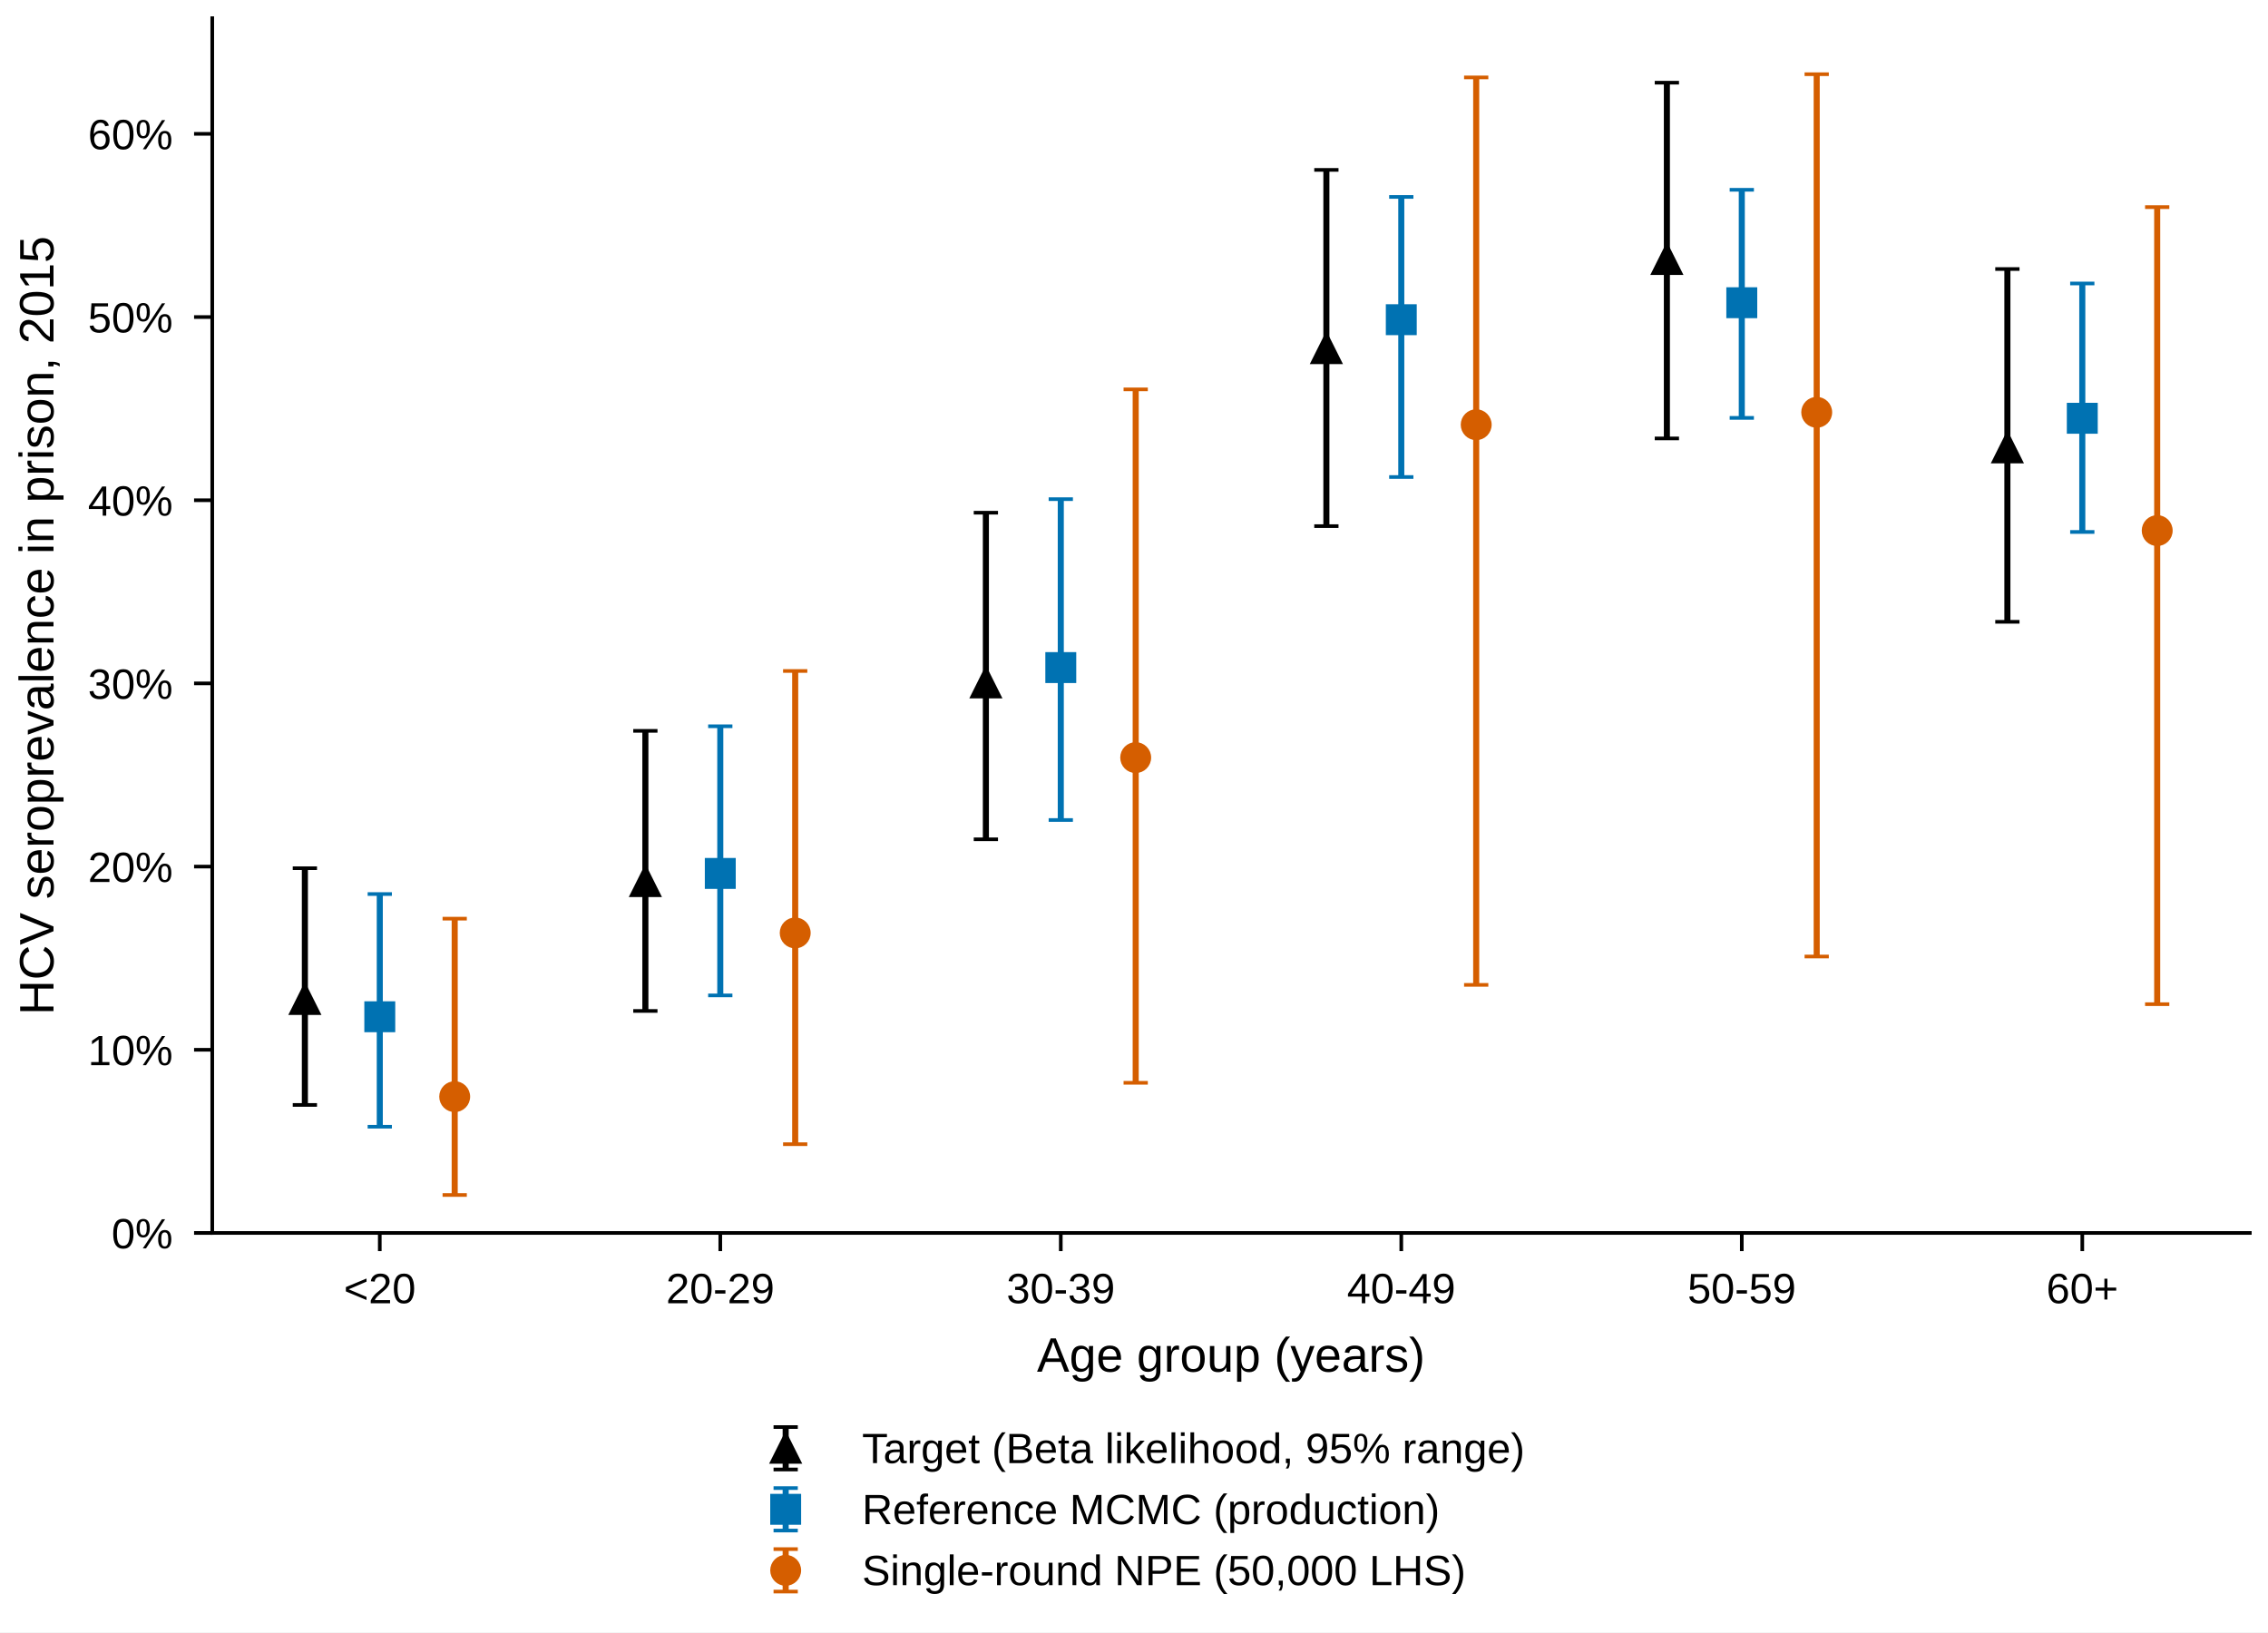
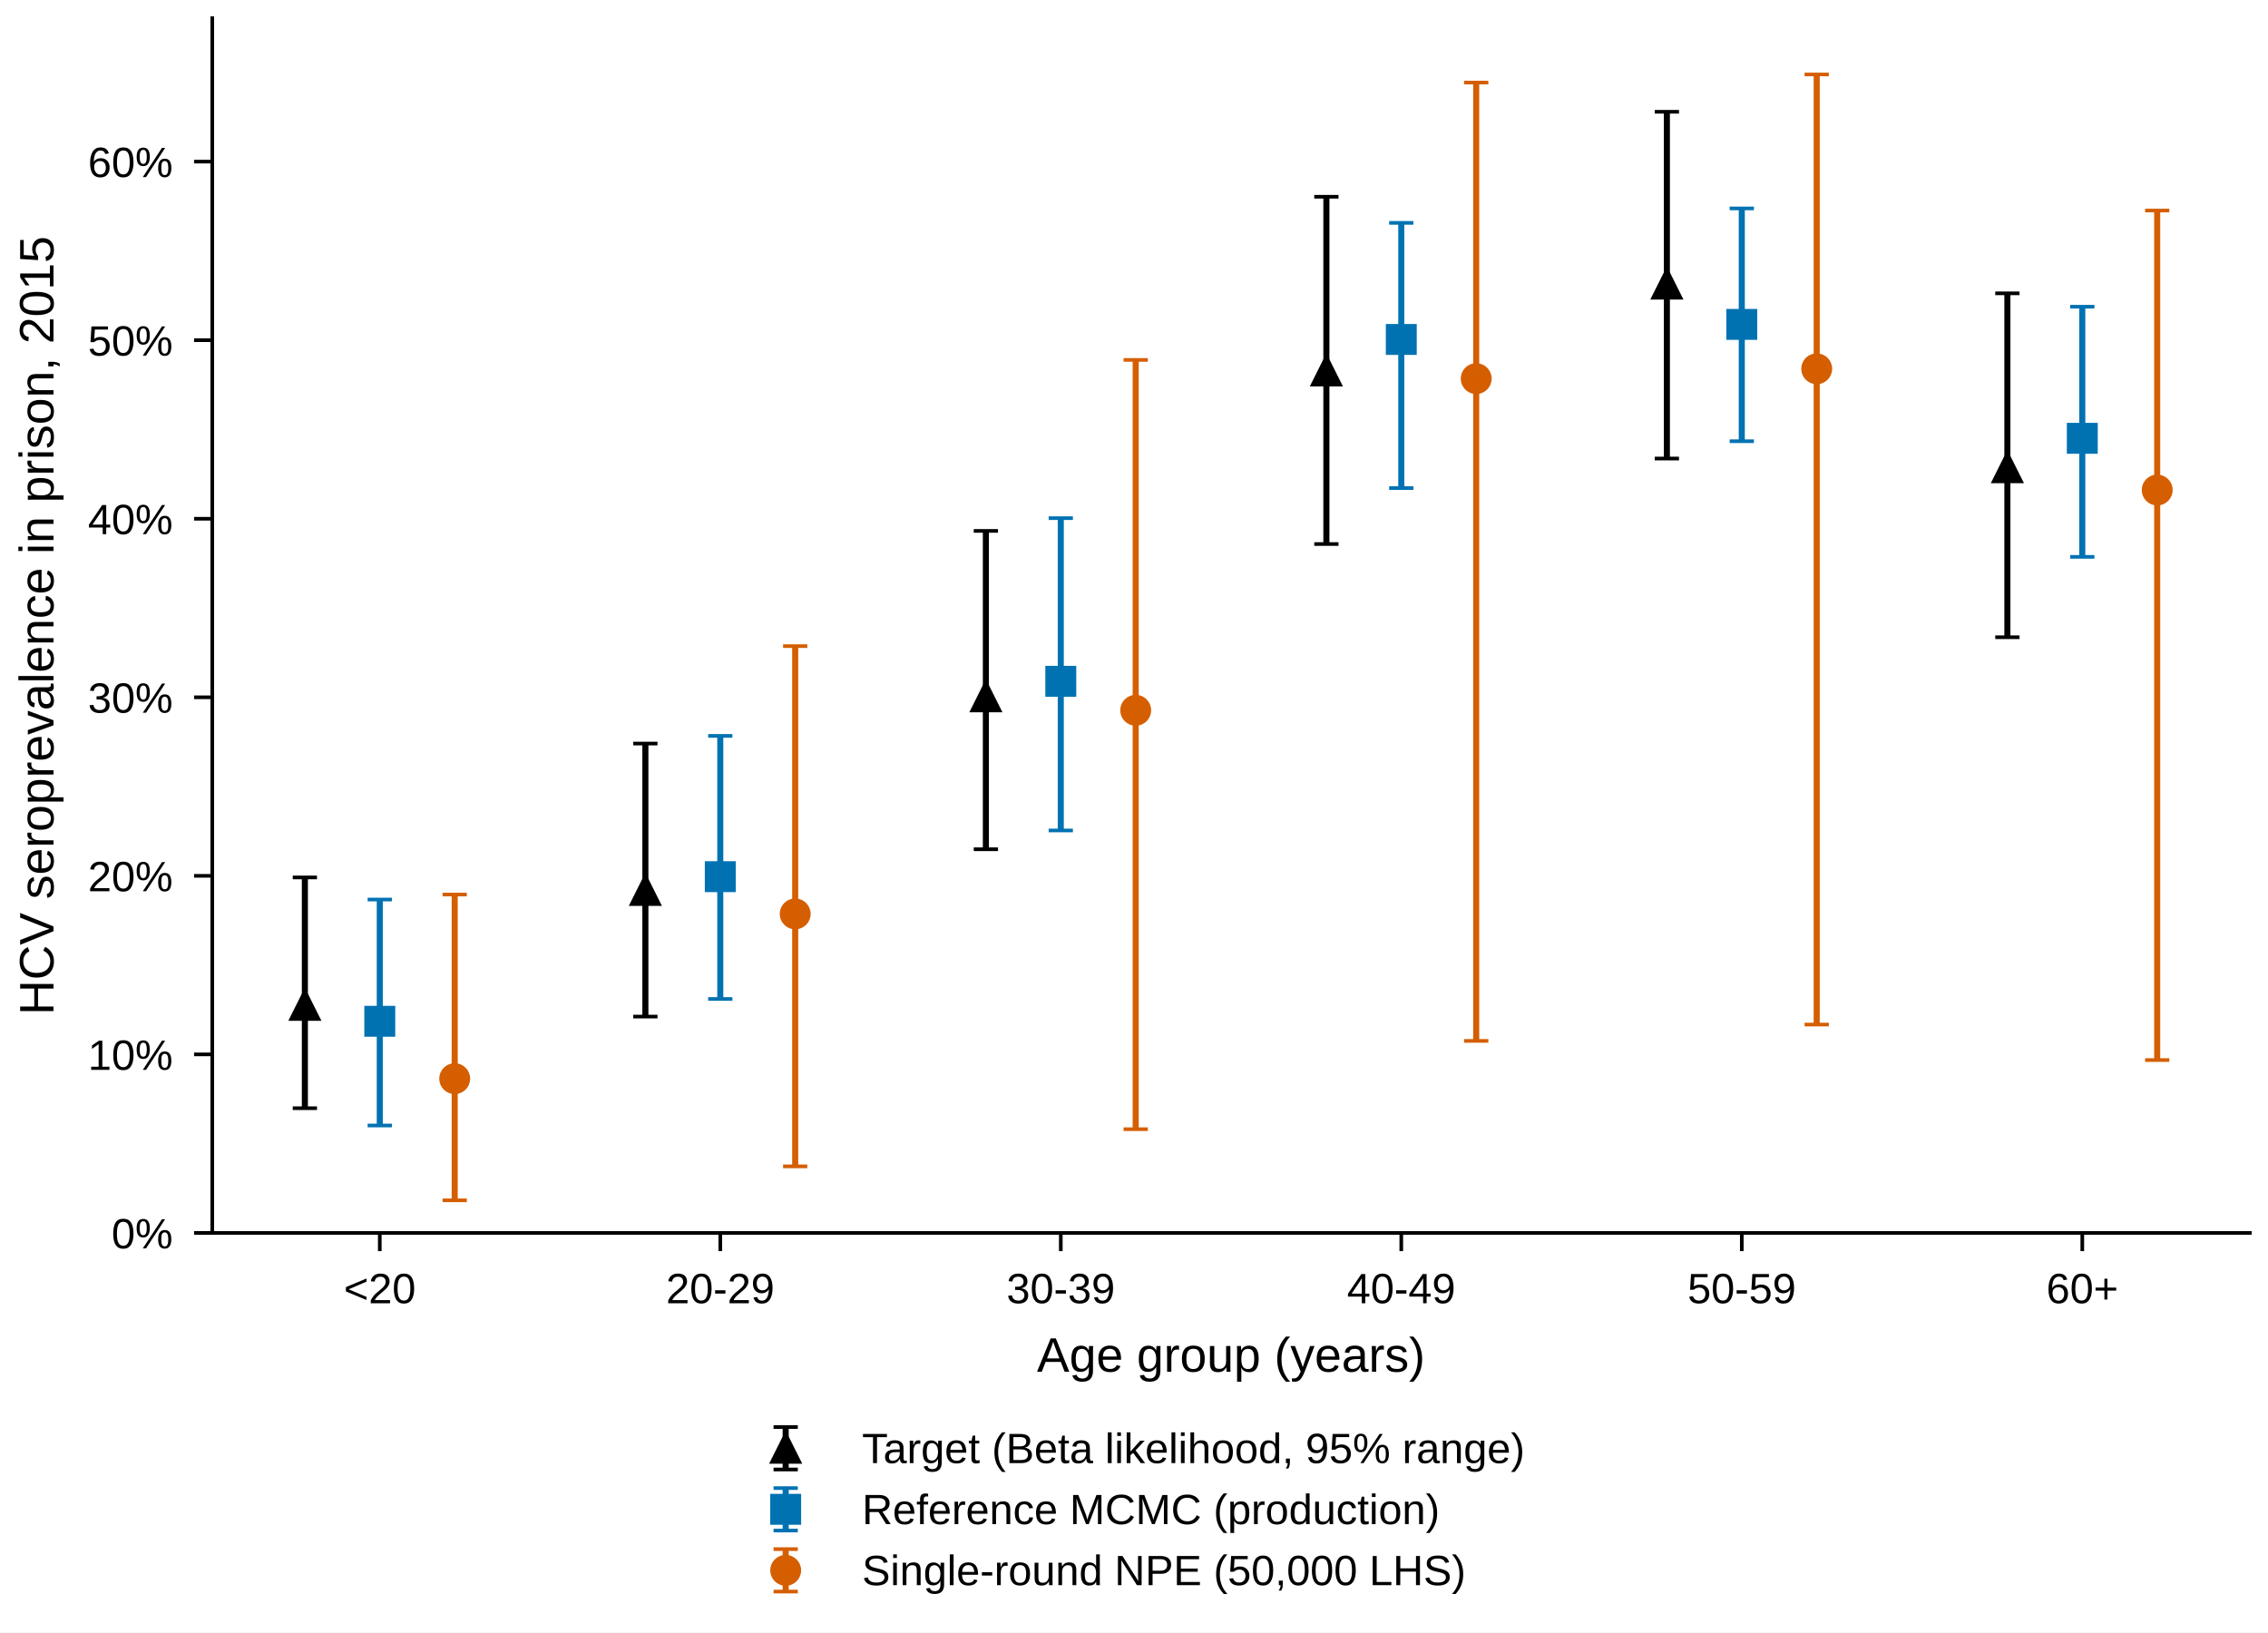
<svg xmlns="http://www.w3.org/2000/svg" xmlns:xlink="http://www.w3.org/1999/xlink" width="374.173pt" height="269.291pt" viewBox="0 0 374.173 269.291" version="1.1">
  <defs>
    <style type="text/css">*{stroke-linejoin: round; stroke-linecap: butt}</style>
  </defs>
  <g id="figure_1">
    <g id="patch_1">
      <path d="M 0 269.291  L 374.173 269.291  L 374.173 0  L 0 0  z " style="fill: #ffffff" />
    </g>
    <g id="axes_1">
      <g id="patch_2">
        <path d="M 35.018 203.405  L 371.173 203.405  L 371.173 3  L 35.018 3  z " style="fill: #ffffff" />
      </g>
      <g id="matplotlib.axis_1">
        <g id="xtick_1">
          <g id="line2d_1">
            <defs>
-               <path id="m289c32c9d5" d="M 0 0  L 0 3  " style="stroke: #000000; stroke-width: 0.6" />
+               <path id="m2cacb606d2" d="M 0 0  L 0 3  " style="stroke: #000000; stroke-width: 0.6" />
            </defs>
            <g>
-               <use xlink:href="#m289c32c9d5" x="62.656" y="203.405" style="stroke: #000000; stroke-width: 0.6" />
+               <use xlink:href="#m2cacb606d2" x="62.656" y="203.405" style="stroke: #000000; stroke-width: 0.6" />
            </g>
          </g>
          <g id="text_1">
            <text style="font-size: 7px; font-family: 'Arial', 'Helvetica', 'DejaVu Sans', sans-serif; text-anchor: middle" x="62.656" y="215.001" transform="rotate(-0 62.65632 215.0011)">&lt;20</text>
          </g>
        </g>
        <g id="xtick_2">
          <g id="line2d_2">
            <g>
-               <use xlink:href="#m289c32c9d5" x="118.832" y="203.405" style="stroke: #000000; stroke-width: 0.6" />
+               <use xlink:href="#m2cacb606d2" x="118.832" y="203.405" style="stroke: #000000; stroke-width: 0.6" />
            </g>
          </g>
          <g id="text_2">
            <text style="font-size: 7px; font-family: 'Arial', 'Helvetica', 'DejaVu Sans', sans-serif; text-anchor: middle" x="118.832" y="215.001" transform="rotate(-0 118.832 215.0011)">20-29</text>
          </g>
        </g>
        <g id="xtick_3">
          <g id="line2d_3">
            <g>
-               <use xlink:href="#m289c32c9d5" x="175.008" y="203.405" style="stroke: #000000; stroke-width: 0.6" />
+               <use xlink:href="#m2cacb606d2" x="175.008" y="203.405" style="stroke: #000000; stroke-width: 0.6" />
            </g>
          </g>
          <g id="text_3">
            <text style="font-size: 7px; font-family: 'Arial', 'Helvetica', 'DejaVu Sans', sans-serif; text-anchor: middle" x="175.008" y="215.001" transform="rotate(-0 175.0076 215.0011)">30-39</text>
          </g>
        </g>
        <g id="xtick_4">
          <g id="line2d_4">
            <g>
-               <use xlink:href="#m289c32c9d5" x="231.183" y="203.405" style="stroke: #000000; stroke-width: 0.6" />
+               <use xlink:href="#m2cacb606d2" x="231.183" y="203.405" style="stroke: #000000; stroke-width: 0.6" />
            </g>
          </g>
          <g id="text_4">
            <text style="font-size: 7px; font-family: 'Arial', 'Helvetica', 'DejaVu Sans', sans-serif; text-anchor: middle" x="231.183" y="215.001" transform="rotate(-0 231.1833 215.0011)">40-49</text>
          </g>
        </g>
        <g id="xtick_5">
          <g id="line2d_5">
            <g>
-               <use xlink:href="#m289c32c9d5" x="287.359" y="203.405" style="stroke: #000000; stroke-width: 0.6" />
+               <use xlink:href="#m2cacb606d2" x="287.359" y="203.405" style="stroke: #000000; stroke-width: 0.6" />
            </g>
          </g>
          <g id="text_5">
            <text style="font-size: 7px; font-family: 'Arial', 'Helvetica', 'DejaVu Sans', sans-serif; text-anchor: middle" x="287.359" y="215.001" transform="rotate(-0 287.3589 215.0011)">50-59</text>
          </g>
        </g>
        <g id="xtick_6">
          <g id="line2d_6">
            <g>
-               <use xlink:href="#m289c32c9d5" x="343.535" y="203.405" style="stroke: #000000; stroke-width: 0.6" />
+               <use xlink:href="#m2cacb606d2" x="343.535" y="203.405" style="stroke: #000000; stroke-width: 0.6" />
            </g>
          </g>
          <g id="text_6">
            <text style="font-size: 7px; font-family: 'Arial', 'Helvetica', 'DejaVu Sans', sans-serif; text-anchor: middle" x="343.535" y="215.001" transform="rotate(-0 343.5346 215.0011)">60+</text>
          </g>
        </g>
        <g id="text_7">
          <text style="font-size: 8px; font-family: 'Arial', 'Helvetica', 'DejaVu Sans', sans-serif; text-anchor: middle" x="203.095" y="226.298" transform="rotate(-0 203.0954 226.2985)">Age group (years)</text>
        </g>
      </g>
      <g id="matplotlib.axis_2">
        <g id="ytick_1">
          <g id="line2d_7">
            <defs>
-               <path id="m982263816e" d="M 0 0  L -3 0  " style="stroke: #000000; stroke-width: 0.6" />
+               <path id="m68e956c1a7" d="M 0 0  L -3 0  " style="stroke: #000000; stroke-width: 0.6" />
            </defs>
            <g>
-               <use xlink:href="#m982263816e" x="35.018" y="203.405" style="stroke: #000000; stroke-width: 0.6" />
+               <use xlink:href="#m68e956c1a7" x="35.018" y="203.405" style="stroke: #000000; stroke-width: 0.6" />
            </g>
          </g>
          <g id="text_8">
            <text style="font-size: 7px; font-family: 'Arial', 'Helvetica', 'DejaVu Sans', sans-serif; text-anchor: end" x="28.518" y="205.953" transform="rotate(-0 28.5179 205.953)">0%</text>
          </g>
        </g>
        <g id="ytick_2">
          <g id="line2d_8">
            <g>
-               <use xlink:href="#m982263816e" x="35.018" y="173.184" style="stroke: #000000; stroke-width: 0.6" />
+               <use xlink:href="#m68e956c1a7" x="35.018" y="173.948" style="stroke: #000000; stroke-width: 0.6" />
            </g>
          </g>
          <g id="text_9">
-             <text style="font-size: 7px; font-family: 'Arial', 'Helvetica', 'DejaVu Sans', sans-serif; text-anchor: end" x="28.518" y="175.732" transform="rotate(-0 28.5179 175.7325)">10%</text>
+             <text style="font-size: 7px; font-family: 'Arial', 'Helvetica', 'DejaVu Sans', sans-serif; text-anchor: end" x="28.518" y="176.496" transform="rotate(-0 28.5179 176.4962)">10%</text>
          </g>
        </g>
        <g id="ytick_3">
          <g id="line2d_9">
            <g>
-               <use xlink:href="#m982263816e" x="35.018" y="142.964" style="stroke: #000000; stroke-width: 0.6" />
+               <use xlink:href="#m68e956c1a7" x="35.018" y="144.491" style="stroke: #000000; stroke-width: 0.6" />
            </g>
          </g>
          <g id="text_10">
-             <text style="font-size: 7px; font-family: 'Arial', 'Helvetica', 'DejaVu Sans', sans-serif; text-anchor: end" x="28.518" y="145.512" transform="rotate(-0 28.5179 145.512)">20%</text>
+             <text style="font-size: 7px; font-family: 'Arial', 'Helvetica', 'DejaVu Sans', sans-serif; text-anchor: end" x="28.518" y="147.039" transform="rotate(-0 28.5179 147.0395)">20%</text>
          </g>
        </g>
        <g id="ytick_4">
          <g id="line2d_10">
            <g>
-               <use xlink:href="#m982263816e" x="35.018" y="112.743" style="stroke: #000000; stroke-width: 0.6" />
+               <use xlink:href="#m68e956c1a7" x="35.018" y="115.035" style="stroke: #000000; stroke-width: 0.6" />
            </g>
          </g>
          <g id="text_11">
-             <text style="font-size: 7px; font-family: 'Arial', 'Helvetica', 'DejaVu Sans', sans-serif; text-anchor: end" x="28.518" y="115.291" transform="rotate(-0 28.5179 115.2915)">30%</text>
+             <text style="font-size: 7px; font-family: 'Arial', 'Helvetica', 'DejaVu Sans', sans-serif; text-anchor: end" x="28.518" y="117.583" transform="rotate(-0 28.5179 117.5827)">30%</text>
          </g>
        </g>
        <g id="ytick_5">
          <g id="line2d_11">
            <g>
-               <use xlink:href="#m982263816e" x="35.018" y="82.523" style="stroke: #000000; stroke-width: 0.6" />
+               <use xlink:href="#m68e956c1a7" x="35.018" y="85.578" style="stroke: #000000; stroke-width: 0.6" />
            </g>
          </g>
          <g id="text_12">
-             <text style="font-size: 7px; font-family: 'Arial', 'Helvetica', 'DejaVu Sans', sans-serif; text-anchor: end" x="28.518" y="85.071" transform="rotate(-0 28.5179 85.07099)">40%</text>
+             <text style="font-size: 7px; font-family: 'Arial', 'Helvetica', 'DejaVu Sans', sans-serif; text-anchor: end" x="28.518" y="88.126" transform="rotate(-0 28.5179 88.12593)">40%</text>
          </g>
        </g>
        <g id="ytick_6">
          <g id="line2d_12">
            <g>
-               <use xlink:href="#m982263816e" x="35.018" y="52.302" style="stroke: #000000; stroke-width: 0.6" />
+               <use xlink:href="#m68e956c1a7" x="35.018" y="56.121" style="stroke: #000000; stroke-width: 0.6" />
            </g>
          </g>
          <g id="text_13">
-             <text style="font-size: 7px; font-family: 'Arial', 'Helvetica', 'DejaVu Sans', sans-serif; text-anchor: end" x="28.518" y="54.85" transform="rotate(-0 28.5179 54.85048)">50%</text>
+             <text style="font-size: 7px; font-family: 'Arial', 'Helvetica', 'DejaVu Sans', sans-serif; text-anchor: end" x="28.518" y="58.669" transform="rotate(-0 28.5179 58.66917)">50%</text>
          </g>
        </g>
        <g id="ytick_7">
          <g id="line2d_13">
            <g>
-               <use xlink:href="#m982263816e" x="35.018" y="22.082" style="stroke: #000000; stroke-width: 0.6" />
+               <use xlink:href="#m68e956c1a7" x="35.018" y="26.664" style="stroke: #000000; stroke-width: 0.6" />
            </g>
          </g>
          <g id="text_14">
-             <text style="font-size: 7px; font-family: 'Arial', 'Helvetica', 'DejaVu Sans', sans-serif; text-anchor: end" x="28.518" y="24.63" transform="rotate(-0 28.5179 24.62998)">60%</text>
+             <text style="font-size: 7px; font-family: 'Arial', 'Helvetica', 'DejaVu Sans', sans-serif; text-anchor: end" x="28.518" y="29.212" transform="rotate(-0 28.5179 29.2124)">60%</text>
          </g>
        </g>
        <g id="text_15">
          <text style="font-size: 8px; font-family: 'Arial', 'Helvetica', 'DejaVu Sans', sans-serif; text-anchor: middle" x="8.824" y="103.203" transform="rotate(-90 8.824459 103.2026)">HCV seroprevalence in prison, 2015</text>
        </g>
      </g>
      <g id="LineCollection_1">
-         <path d="M 50.298 182.291  L 50.298 143.234  " clip-path="url(#pa2fbe380db)" style="fill: none; stroke: #000000" />
-         <path d="M 106.473 166.784  L 106.473 120.571  " clip-path="url(#pa2fbe380db)" style="fill: none; stroke: #000000" />
-         <path d="M 162.649 138.464  L 162.649 84.586  " clip-path="url(#pa2fbe380db)" style="fill: none; stroke: #000000" />
-         <path d="M 218.825 86.802  L 218.825 28.026  " clip-path="url(#pa2fbe380db)" style="fill: none; stroke: #000000" />
-         <path d="M 275 72.334  L 275 13.641  " clip-path="url(#pa2fbe380db)" style="fill: none; stroke: #000000" />
-         <path d="M 331.176 102.581  L 331.176 44.378  " clip-path="url(#pa2fbe380db)" style="fill: none; stroke: #000000" />
+         <path d="M 50.298 182.825  L 50.298 144.755  " clip-path="url(#p6851ab2bd8)" style="fill: none; stroke: #000000" />
+         <path d="M 106.473 167.709  L 106.473 122.665  " clip-path="url(#p6851ab2bd8)" style="fill: none; stroke: #000000" />
+         <path d="M 162.649 140.105  L 162.649 87.589  " clip-path="url(#p6851ab2bd8)" style="fill: none; stroke: #000000" />
+         <path d="M 218.825 89.748  L 218.825 32.459  " clip-path="url(#p6851ab2bd8)" style="fill: none; stroke: #000000" />
+         <path d="M 275 75.647  L 275 18.437  " clip-path="url(#p6851ab2bd8)" style="fill: none; stroke: #000000" />
+         <path d="M 331.176 105.129  L 331.176 48.397  " clip-path="url(#p6851ab2bd8)" style="fill: none; stroke: #000000" />
      </g>
      <g id="line2d_14">
        <defs>
-           <path id="me8a593f7ab" d="M 2 0  L -2 -0  " style="stroke: #000000; stroke-width: 0.6" />
-         </defs>
-         <g clip-path="url(#pa2fbe380db)">
-           <use xlink:href="#me8a593f7ab" x="50.298" y="182.291" style="stroke: #000000; stroke-width: 0.6" />
-           <use xlink:href="#me8a593f7ab" x="106.473" y="166.784" style="stroke: #000000; stroke-width: 0.6" />
-           <use xlink:href="#me8a593f7ab" x="162.649" y="138.464" style="stroke: #000000; stroke-width: 0.6" />
-           <use xlink:href="#me8a593f7ab" x="218.825" y="86.802" style="stroke: #000000; stroke-width: 0.6" />
-           <use xlink:href="#me8a593f7ab" x="275" y="72.334" style="stroke: #000000; stroke-width: 0.6" />
-           <use xlink:href="#me8a593f7ab" x="331.176" y="102.581" style="stroke: #000000; stroke-width: 0.6" />
+           <path id="m16c324d811" d="M 2 0  L -2 -0  " style="stroke: #000000; stroke-width: 0.6" />
+         </defs>
+         <g clip-path="url(#p6851ab2bd8)">
+           <use xlink:href="#m16c324d811" x="50.298" y="182.825" style="stroke: #000000; stroke-width: 0.6" />
+           <use xlink:href="#m16c324d811" x="106.473" y="167.709" style="stroke: #000000; stroke-width: 0.6" />
+           <use xlink:href="#m16c324d811" x="162.649" y="140.105" style="stroke: #000000; stroke-width: 0.6" />
+           <use xlink:href="#m16c324d811" x="218.825" y="89.748" style="stroke: #000000; stroke-width: 0.6" />
+           <use xlink:href="#m16c324d811" x="275" y="75.647" style="stroke: #000000; stroke-width: 0.6" />
+           <use xlink:href="#m16c324d811" x="331.176" y="105.129" style="stroke: #000000; stroke-width: 0.6" />
        </g>
      </g>
      <g id="line2d_15">
-         <g clip-path="url(#pa2fbe380db)">
-           <use xlink:href="#me8a593f7ab" x="50.298" y="143.234" style="stroke: #000000; stroke-width: 0.6" />
-           <use xlink:href="#me8a593f7ab" x="106.473" y="120.571" style="stroke: #000000; stroke-width: 0.6" />
-           <use xlink:href="#me8a593f7ab" x="162.649" y="84.586" style="stroke: #000000; stroke-width: 0.6" />
-           <use xlink:href="#me8a593f7ab" x="218.825" y="28.026" style="stroke: #000000; stroke-width: 0.6" />
-           <use xlink:href="#me8a593f7ab" x="275" y="13.641" style="stroke: #000000; stroke-width: 0.6" />
-           <use xlink:href="#me8a593f7ab" x="331.176" y="44.378" style="stroke: #000000; stroke-width: 0.6" />
+         <g clip-path="url(#p6851ab2bd8)">
+           <use xlink:href="#m16c324d811" x="50.298" y="144.755" style="stroke: #000000; stroke-width: 0.6" />
+           <use xlink:href="#m16c324d811" x="106.473" y="122.665" style="stroke: #000000; stroke-width: 0.6" />
+           <use xlink:href="#m16c324d811" x="162.649" y="87.589" style="stroke: #000000; stroke-width: 0.6" />
+           <use xlink:href="#m16c324d811" x="218.825" y="32.459" style="stroke: #000000; stroke-width: 0.6" />
+           <use xlink:href="#m16c324d811" x="275" y="18.437" style="stroke: #000000; stroke-width: 0.6" />
+           <use xlink:href="#m16c324d811" x="331.176" y="48.397" style="stroke: #000000; stroke-width: 0.6" />
        </g>
      </g>
      <g id="LineCollection_2">
-         <path d="M 62.656 185.882  L 62.656 147.498  " clip-path="url(#pa2fbe380db)" style="fill: none; stroke: #0072b2" />
-         <path d="M 118.832 164.216  L 118.832 119.816  " clip-path="url(#pa2fbe380db)" style="fill: none; stroke: #0072b2" />
-         <path d="M 175.008 135.279  L 175.008 82.349  " clip-path="url(#pa2fbe380db)" style="fill: none; stroke: #0072b2" />
-         <path d="M 231.183 78.7  L 231.183 32.484  " clip-path="url(#pa2fbe380db)" style="fill: none; stroke: #0072b2" />
-         <path d="M 287.359 68.943  L 287.359 31.307  " clip-path="url(#pa2fbe380db)" style="fill: none; stroke: #0072b2" />
-         <path d="M 343.535 87.761  L 343.535 46.77  " clip-path="url(#pa2fbe380db)" style="fill: none; stroke: #0072b2" />
+         <path d="M 62.656 185.677  L 62.656 148.402  " clip-path="url(#p6851ab2bd8)" style="fill: none; stroke: #0072b2" />
+         <path d="M 118.832 164.806  L 118.832 121.401  " clip-path="url(#p6851ab2bd8)" style="fill: none; stroke: #0072b2" />
+         <path d="M 175.008 137.006  L 175.008 85.485  " clip-path="url(#p6851ab2bd8)" style="fill: none; stroke: #0072b2" />
+         <path d="M 231.183 80.518  L 231.183 36.771  " clip-path="url(#p6851ab2bd8)" style="fill: none; stroke: #0072b2" />
+         <path d="M 287.359 72.791  L 287.359 34.388  " clip-path="url(#p6851ab2bd8)" style="fill: none; stroke: #0072b2" />
+         <path d="M 343.535 91.871  L 343.535 50.602  " clip-path="url(#p6851ab2bd8)" style="fill: none; stroke: #0072b2" />
      </g>
      <g id="line2d_16">
        <defs>
-           <path id="m24bb665a90" d="M 2 0  L -2 -0  " style="stroke: #0072b2; stroke-width: 0.6" />
-         </defs>
-         <g clip-path="url(#pa2fbe380db)">
-           <use xlink:href="#m24bb665a90" x="62.656" y="185.882" style="fill: #0072b2; stroke: #0072b2; stroke-width: 0.6" />
-           <use xlink:href="#m24bb665a90" x="118.832" y="164.216" style="fill: #0072b2; stroke: #0072b2; stroke-width: 0.6" />
-           <use xlink:href="#m24bb665a90" x="175.008" y="135.279" style="fill: #0072b2; stroke: #0072b2; stroke-width: 0.6" />
-           <use xlink:href="#m24bb665a90" x="231.183" y="78.7" style="fill: #0072b2; stroke: #0072b2; stroke-width: 0.6" />
-           <use xlink:href="#m24bb665a90" x="287.359" y="68.943" style="fill: #0072b2; stroke: #0072b2; stroke-width: 0.6" />
-           <use xlink:href="#m24bb665a90" x="343.535" y="87.761" style="fill: #0072b2; stroke: #0072b2; stroke-width: 0.6" />
+           <path id="m2158e91d3e" d="M 2 0  L -2 -0  " style="stroke: #0072b2; stroke-width: 0.6" />
+         </defs>
+         <g clip-path="url(#p6851ab2bd8)">
+           <use xlink:href="#m2158e91d3e" x="62.656" y="185.677" style="fill: #0072b2; stroke: #0072b2; stroke-width: 0.6" />
+           <use xlink:href="#m2158e91d3e" x="118.832" y="164.806" style="fill: #0072b2; stroke: #0072b2; stroke-width: 0.6" />
+           <use xlink:href="#m2158e91d3e" x="175.008" y="137.006" style="fill: #0072b2; stroke: #0072b2; stroke-width: 0.6" />
+           <use xlink:href="#m2158e91d3e" x="231.183" y="80.518" style="fill: #0072b2; stroke: #0072b2; stroke-width: 0.6" />
+           <use xlink:href="#m2158e91d3e" x="287.359" y="72.791" style="fill: #0072b2; stroke: #0072b2; stroke-width: 0.6" />
+           <use xlink:href="#m2158e91d3e" x="343.535" y="91.871" style="fill: #0072b2; stroke: #0072b2; stroke-width: 0.6" />
        </g>
      </g>
      <g id="line2d_17">
-         <g clip-path="url(#pa2fbe380db)">
-           <use xlink:href="#m24bb665a90" x="62.656" y="147.498" style="fill: #0072b2; stroke: #0072b2; stroke-width: 0.6" />
-           <use xlink:href="#m24bb665a90" x="118.832" y="119.816" style="fill: #0072b2; stroke: #0072b2; stroke-width: 0.6" />
-           <use xlink:href="#m24bb665a90" x="175.008" y="82.349" style="fill: #0072b2; stroke: #0072b2; stroke-width: 0.6" />
-           <use xlink:href="#m24bb665a90" x="231.183" y="32.484" style="fill: #0072b2; stroke: #0072b2; stroke-width: 0.6" />
-           <use xlink:href="#m24bb665a90" x="287.359" y="31.307" style="fill: #0072b2; stroke: #0072b2; stroke-width: 0.6" />
-           <use xlink:href="#m24bb665a90" x="343.535" y="46.77" style="fill: #0072b2; stroke: #0072b2; stroke-width: 0.6" />
+         <g clip-path="url(#p6851ab2bd8)">
+           <use xlink:href="#m2158e91d3e" x="62.656" y="148.402" style="fill: #0072b2; stroke: #0072b2; stroke-width: 0.6" />
+           <use xlink:href="#m2158e91d3e" x="118.832" y="121.401" style="fill: #0072b2; stroke: #0072b2; stroke-width: 0.6" />
+           <use xlink:href="#m2158e91d3e" x="175.008" y="85.485" style="fill: #0072b2; stroke: #0072b2; stroke-width: 0.6" />
+           <use xlink:href="#m2158e91d3e" x="231.183" y="36.771" style="fill: #0072b2; stroke: #0072b2; stroke-width: 0.6" />
+           <use xlink:href="#m2158e91d3e" x="287.359" y="34.388" style="fill: #0072b2; stroke: #0072b2; stroke-width: 0.6" />
+           <use xlink:href="#m2158e91d3e" x="343.535" y="50.602" style="fill: #0072b2; stroke: #0072b2; stroke-width: 0.6" />
        </g>
      </g>
      <g id="LineCollection_3">
-         <path d="M 75.015 197.145  L 75.015 151.551  " clip-path="url(#pa2fbe380db)" style="fill: none; stroke: #d55e00" />
-         <path d="M 131.191 188.76  L 131.191 110.695  " clip-path="url(#pa2fbe380db)" style="fill: none; stroke: #d55e00" />
-         <path d="M 187.366 178.631  L 187.366 64.237  " clip-path="url(#pa2fbe380db)" style="fill: none; stroke: #d55e00" />
-         <path d="M 243.542 162.484  L 243.542 12.769  " clip-path="url(#pa2fbe380db)" style="fill: none; stroke: #d55e00" />
-         <path d="M 299.718 157.802  L 299.718 12.245  " clip-path="url(#pa2fbe380db)" style="fill: none; stroke: #d55e00" />
-         <path d="M 355.893 165.666  L 355.893 34.169  " clip-path="url(#pa2fbe380db)" style="fill: none; stroke: #d55e00" />
+         <path d="M 75.015 198.022  L 75.015 147.571  " clip-path="url(#p6851ab2bd8)" style="fill: none; stroke: #d55e00" />
+         <path d="M 131.191 192.42  L 131.191 106.593  " clip-path="url(#p6851ab2bd8)" style="fill: none; stroke: #d55e00" />
+         <path d="M 187.366 186.291  L 187.366 59.382  " clip-path="url(#p6851ab2bd8)" style="fill: none; stroke: #d55e00" />
+         <path d="M 243.542 171.716  L 243.542 13.617  " clip-path="url(#p6851ab2bd8)" style="fill: none; stroke: #d55e00" />
+         <path d="M 299.718 169.029  L 299.718 12.287  " clip-path="url(#p6851ab2bd8)" style="fill: none; stroke: #d55e00" />
+         <path d="M 355.893 174.886  L 355.893 34.73  " clip-path="url(#p6851ab2bd8)" style="fill: none; stroke: #d55e00" />
      </g>
      <g id="line2d_18">
        <defs>
-           <path id="m78ca3e1ef0" d="M 2 0  L -2 -0  " style="stroke: #d55e00; stroke-width: 0.6" />
-         </defs>
-         <g clip-path="url(#pa2fbe380db)">
-           <use xlink:href="#m78ca3e1ef0" x="75.015" y="197.145" style="fill: #d55e00; stroke: #d55e00; stroke-width: 0.6" />
-           <use xlink:href="#m78ca3e1ef0" x="131.191" y="188.76" style="fill: #d55e00; stroke: #d55e00; stroke-width: 0.6" />
-           <use xlink:href="#m78ca3e1ef0" x="187.366" y="178.631" style="fill: #d55e00; stroke: #d55e00; stroke-width: 0.6" />
-           <use xlink:href="#m78ca3e1ef0" x="243.542" y="162.484" style="fill: #d55e00; stroke: #d55e00; stroke-width: 0.6" />
-           <use xlink:href="#m78ca3e1ef0" x="299.718" y="157.802" style="fill: #d55e00; stroke: #d55e00; stroke-width: 0.6" />
-           <use xlink:href="#m78ca3e1ef0" x="355.893" y="165.666" style="fill: #d55e00; stroke: #d55e00; stroke-width: 0.6" />
+           <path id="m4e9fd42eb9" d="M 2 0  L -2 -0  " style="stroke: #d55e00; stroke-width: 0.6" />
+         </defs>
+         <g clip-path="url(#p6851ab2bd8)">
+           <use xlink:href="#m4e9fd42eb9" x="75.015" y="198.022" style="fill: #d55e00; stroke: #d55e00; stroke-width: 0.6" />
+           <use xlink:href="#m4e9fd42eb9" x="131.191" y="192.42" style="fill: #d55e00; stroke: #d55e00; stroke-width: 0.6" />
+           <use xlink:href="#m4e9fd42eb9" x="187.366" y="186.291" style="fill: #d55e00; stroke: #d55e00; stroke-width: 0.6" />
+           <use xlink:href="#m4e9fd42eb9" x="243.542" y="171.716" style="fill: #d55e00; stroke: #d55e00; stroke-width: 0.6" />
+           <use xlink:href="#m4e9fd42eb9" x="299.718" y="169.029" style="fill: #d55e00; stroke: #d55e00; stroke-width: 0.6" />
+           <use xlink:href="#m4e9fd42eb9" x="355.893" y="174.886" style="fill: #d55e00; stroke: #d55e00; stroke-width: 0.6" />
        </g>
      </g>
      <g id="line2d_19">
-         <g clip-path="url(#pa2fbe380db)">
-           <use xlink:href="#m78ca3e1ef0" x="75.015" y="151.551" style="fill: #d55e00; stroke: #d55e00; stroke-width: 0.6" />
-           <use xlink:href="#m78ca3e1ef0" x="131.191" y="110.695" style="fill: #d55e00; stroke: #d55e00; stroke-width: 0.6" />
-           <use xlink:href="#m78ca3e1ef0" x="187.366" y="64.237" style="fill: #d55e00; stroke: #d55e00; stroke-width: 0.6" />
-           <use xlink:href="#m78ca3e1ef0" x="243.542" y="12.769" style="fill: #d55e00; stroke: #d55e00; stroke-width: 0.6" />
-           <use xlink:href="#m78ca3e1ef0" x="299.718" y="12.245" style="fill: #d55e00; stroke: #d55e00; stroke-width: 0.6" />
-           <use xlink:href="#m78ca3e1ef0" x="355.893" y="34.169" style="fill: #d55e00; stroke: #d55e00; stroke-width: 0.6" />
+         <g clip-path="url(#p6851ab2bd8)">
+           <use xlink:href="#m4e9fd42eb9" x="75.015" y="147.571" style="fill: #d55e00; stroke: #d55e00; stroke-width: 0.6" />
+           <use xlink:href="#m4e9fd42eb9" x="131.191" y="106.593" style="fill: #d55e00; stroke: #d55e00; stroke-width: 0.6" />
+           <use xlink:href="#m4e9fd42eb9" x="187.366" y="59.382" style="fill: #d55e00; stroke: #d55e00; stroke-width: 0.6" />
+           <use xlink:href="#m4e9fd42eb9" x="243.542" y="13.617" style="fill: #d55e00; stroke: #d55e00; stroke-width: 0.6" />
+           <use xlink:href="#m4e9fd42eb9" x="299.718" y="12.287" style="fill: #d55e00; stroke: #d55e00; stroke-width: 0.6" />
+           <use xlink:href="#m4e9fd42eb9" x="355.893" y="34.73" style="fill: #d55e00; stroke: #d55e00; stroke-width: 0.6" />
        </g>
      </g>
      <g id="line2d_20">
        <defs>
-           <path id="m27f5ceb0cd" d="M 0 -2.25  L -2.25 2.25  L 2.25 2.25  z " style="stroke: #000000; stroke-width: 0.6; stroke-linejoin: miter" />
-         </defs>
-         <g clip-path="url(#pa2fbe380db)">
-           <use xlink:href="#m27f5ceb0cd" x="50.298" y="164.889" style="stroke: #000000; stroke-width: 0.6; stroke-linejoin: miter" />
-           <use xlink:href="#m27f5ceb0cd" x="106.473" y="145.439" style="stroke: #000000; stroke-width: 0.6; stroke-linejoin: miter" />
-           <use xlink:href="#m27f5ceb0cd" x="162.649" y="112.668" style="stroke: #000000; stroke-width: 0.6; stroke-linejoin: miter" />
-           <use xlink:href="#m27f5ceb0cd" x="218.825" y="57.513" style="stroke: #000000; stroke-width: 0.6; stroke-linejoin: miter" />
-           <use xlink:href="#m27f5ceb0cd" x="275" y="42.808" style="stroke: #000000; stroke-width: 0.6; stroke-linejoin: miter" />
-           <use xlink:href="#m27f5ceb0cd" x="331.176" y="73.888" style="stroke: #000000; stroke-width: 0.6; stroke-linejoin: miter" />
+           <path id="m4f18c046c3" d="M 0 -2.25  L -2.25 2.25  L 2.25 2.25  z " style="stroke: #000000; stroke-width: 0.6; stroke-linejoin: miter" />
+         </defs>
+         <g clip-path="url(#p6851ab2bd8)">
+           <use xlink:href="#m4f18c046c3" x="50.298" y="165.862" style="stroke: #000000; stroke-width: 0.6; stroke-linejoin: miter" />
+           <use xlink:href="#m4f18c046c3" x="106.473" y="146.904" style="stroke: #000000; stroke-width: 0.6; stroke-linejoin: miter" />
+           <use xlink:href="#m4f18c046c3" x="162.649" y="114.962" style="stroke: #000000; stroke-width: 0.6; stroke-linejoin: miter" />
+           <use xlink:href="#m4f18c046c3" x="218.825" y="61.2" style="stroke: #000000; stroke-width: 0.6; stroke-linejoin: miter" />
+           <use xlink:href="#m4f18c046c3" x="275" y="46.866" style="stroke: #000000; stroke-width: 0.6; stroke-linejoin: miter" />
+           <use xlink:href="#m4f18c046c3" x="331.176" y="77.162" style="stroke: #000000; stroke-width: 0.6; stroke-linejoin: miter" />
        </g>
      </g>
      <g id="line2d_21">
        <defs>
-           <path id="m888886bd8e" d="M -2.25 2.25  L 2.25 2.25  L 2.25 -2.25  L -2.25 -2.25  z " style="stroke: #0072b2; stroke-width: 0.6; stroke-linejoin: miter" />
-         </defs>
-         <g clip-path="url(#pa2fbe380db)">
-           <use xlink:href="#m888886bd8e" x="62.656" y="167.739" style="fill: #0072b2; stroke: #0072b2; stroke-width: 0.6; stroke-linejoin: miter" />
-           <use xlink:href="#m888886bd8e" x="118.832" y="144.095" style="fill: #0072b2; stroke: #0072b2; stroke-width: 0.6; stroke-linejoin: miter" />
-           <use xlink:href="#m888886bd8e" x="175.008" y="110.134" style="fill: #0072b2; stroke: #0072b2; stroke-width: 0.6; stroke-linejoin: miter" />
-           <use xlink:href="#m888886bd8e" x="231.183" y="52.741" style="fill: #0072b2; stroke: #0072b2; stroke-width: 0.6; stroke-linejoin: miter" />
-           <use xlink:href="#m888886bd8e" x="287.359" y="49.941" style="fill: #0072b2; stroke: #0072b2; stroke-width: 0.6; stroke-linejoin: miter" />
-           <use xlink:href="#m888886bd8e" x="343.535" y="69.005" style="fill: #0072b2; stroke: #0072b2; stroke-width: 0.6; stroke-linejoin: miter" />
+           <path id="m924fecc2bd" d="M -2.25 2.25  L 2.25 2.25  L 2.25 -2.25  L -2.25 -2.25  z " style="stroke: #0072b2; stroke-width: 0.6; stroke-linejoin: miter" />
+         </defs>
+         <g clip-path="url(#p6851ab2bd8)">
+           <use xlink:href="#m924fecc2bd" x="62.656" y="168.487" style="fill: #0072b2; stroke: #0072b2; stroke-width: 0.6; stroke-linejoin: miter" />
+           <use xlink:href="#m924fecc2bd" x="118.832" y="144.628" style="fill: #0072b2; stroke: #0072b2; stroke-width: 0.6; stroke-linejoin: miter" />
+           <use xlink:href="#m924fecc2bd" x="175.008" y="112.4" style="fill: #0072b2; stroke: #0072b2; stroke-width: 0.6; stroke-linejoin: miter" />
+           <use xlink:href="#m924fecc2bd" x="231.183" y="56" style="fill: #0072b2; stroke: #0072b2; stroke-width: 0.6; stroke-linejoin: miter" />
+           <use xlink:href="#m924fecc2bd" x="287.359" y="53.517" style="fill: #0072b2; stroke: #0072b2; stroke-width: 0.6; stroke-linejoin: miter" />
+           <use xlink:href="#m924fecc2bd" x="343.535" y="72.31" style="fill: #0072b2; stroke: #0072b2; stroke-width: 0.6; stroke-linejoin: miter" />
        </g>
      </g>
      <g id="line2d_22">
        <defs>
-           <path id="m6d1227eea4" d="M 0 2.25  C 0.597 2.25 1.169 2.013 1.591 1.591  C 2.013 1.169 2.25 0.597 2.25 0  C 2.25 -0.597 2.013 -1.169 1.591 -1.591  C 1.169 -2.013 0.597 -2.25 0 -2.25  C -0.597 -2.25 -1.169 -2.013 -1.591 -1.591  C -2.013 -1.169 -2.25 -0.597 -2.25 0  C -2.25 0.597 -2.013 1.169 -1.591 1.591  C -1.169 2.013 -0.597 2.25 0 2.25  z " style="stroke: #d55e00; stroke-width: 0.6" />
-         </defs>
-         <g clip-path="url(#pa2fbe380db)">
-           <use xlink:href="#m6d1227eea4" x="75.015" y="180.921" style="fill: #d55e00; stroke: #d55e00; stroke-width: 0.6" />
-           <use xlink:href="#m6d1227eea4" x="131.191" y="153.91" style="fill: #d55e00; stroke: #d55e00; stroke-width: 0.6" />
-           <use xlink:href="#m6d1227eea4" x="187.366" y="124.987" style="fill: #d55e00; stroke: #d55e00; stroke-width: 0.6" />
-           <use xlink:href="#m6d1227eea4" x="243.542" y="70.067" style="fill: #d55e00; stroke: #d55e00; stroke-width: 0.6" />
-           <use xlink:href="#m6d1227eea4" x="299.718" y="68.024" style="fill: #d55e00; stroke: #d55e00; stroke-width: 0.6" />
-           <use xlink:href="#m6d1227eea4" x="355.893" y="87.534" style="fill: #d55e00; stroke: #d55e00; stroke-width: 0.6" />
+           <path id="m2ee0330445" d="M 0 2.25  C 0.597 2.25 1.169 2.013 1.591 1.591  C 2.013 1.169 2.25 0.597 2.25 0  C 2.25 -0.597 2.013 -1.169 1.591 -1.591  C 1.169 -2.013 0.597 -2.25 0 -2.25  C -0.597 -2.25 -1.169 -2.013 -1.591 -1.591  C -2.013 -1.169 -2.25 -0.597 -2.25 0  C -2.25 0.597 -2.013 1.169 -1.591 1.591  C -1.169 2.013 -0.597 2.25 0 2.25  z " style="stroke: #d55e00; stroke-width: 0.6" />
+         </defs>
+         <g clip-path="url(#p6851ab2bd8)">
+           <use xlink:href="#m2ee0330445" x="75.015" y="177.953" style="fill: #d55e00; stroke: #d55e00; stroke-width: 0.6" />
+           <use xlink:href="#m2ee0330445" x="131.191" y="150.769" style="fill: #d55e00; stroke: #d55e00; stroke-width: 0.6" />
+           <use xlink:href="#m2ee0330445" x="187.366" y="117.179" style="fill: #d55e00; stroke: #d55e00; stroke-width: 0.6" />
+           <use xlink:href="#m2ee0330445" x="243.542" y="62.464" style="fill: #d55e00; stroke: #d55e00; stroke-width: 0.6" />
+           <use xlink:href="#m2ee0330445" x="299.718" y="60.843" style="fill: #d55e00; stroke: #d55e00; stroke-width: 0.6" />
+           <use xlink:href="#m2ee0330445" x="355.893" y="80.841" style="fill: #d55e00; stroke: #d55e00; stroke-width: 0.6" />
        </g>
      </g>
      <g id="patch_3">
        <path d="M 35.018 203.405  L 35.018 3  " style="fill: none; stroke: #000000; stroke-width: 0.6; stroke-linejoin: miter; stroke-linecap: square" />
      </g>
      <g id="patch_4">
        <path d="M 35.018 203.405  L 371.173 203.405  " style="fill: none; stroke: #000000; stroke-width: 0.6; stroke-linejoin: miter; stroke-linecap: square" />
      </g>
    </g>
    <g id="legend_1">
      <g id="LineCollection_4">
        <path d="M 129.62 242.429  L 129.62 235.429  " style="fill: none; stroke: #000000" />
      </g>
      <g id="line2d_23">
        <g>
-           <use xlink:href="#me8a593f7ab" x="129.62" y="242.429" style="stroke: #000000; stroke-width: 0.6" />
+           <use xlink:href="#m16c324d811" x="129.62" y="242.429" style="stroke: #000000; stroke-width: 0.6" />
        </g>
      </g>
      <g id="line2d_24">
        <g>
-           <use xlink:href="#me8a593f7ab" x="129.62" y="235.429" style="stroke: #000000; stroke-width: 0.6" />
+           <use xlink:href="#m16c324d811" x="129.62" y="235.429" style="stroke: #000000; stroke-width: 0.6" />
        </g>
      </g>
      <g id="line2d_25" />
      <g id="line2d_26">
        <g>
-           <use xlink:href="#m27f5ceb0cd" x="129.62" y="238.929" style="stroke: #000000; stroke-width: 0.6; stroke-linejoin: miter" />
+           <use xlink:href="#m4f18c046c3" x="129.62" y="238.929" style="stroke: #000000; stroke-width: 0.6; stroke-linejoin: miter" />
        </g>
      </g>
      <g id="text_16">
        <text style="font-size: 7px; font-family: 'Arial', 'Helvetica', 'DejaVu Sans', sans-serif; text-anchor: start" x="142.22" y="241.379" transform="rotate(-0 142.2199 241.3791)">Target (Beta likelihood, 95% range)</text>
      </g>
      <g id="LineCollection_5">
        <path d="M 129.62 252.499  L 129.62 245.499  " style="fill: none; stroke: #0072b2" />
      </g>
      <g id="line2d_27">
        <g>
-           <use xlink:href="#m24bb665a90" x="129.62" y="252.499" style="fill: #0072b2; stroke: #0072b2; stroke-width: 0.6" />
+           <use xlink:href="#m2158e91d3e" x="129.62" y="252.499" style="fill: #0072b2; stroke: #0072b2; stroke-width: 0.6" />
        </g>
      </g>
      <g id="line2d_28">
        <g>
-           <use xlink:href="#m24bb665a90" x="129.62" y="245.499" style="fill: #0072b2; stroke: #0072b2; stroke-width: 0.6" />
+           <use xlink:href="#m2158e91d3e" x="129.62" y="245.499" style="fill: #0072b2; stroke: #0072b2; stroke-width: 0.6" />
        </g>
      </g>
      <g id="line2d_29" />
      <g id="line2d_30">
        <g>
-           <use xlink:href="#m888886bd8e" x="129.62" y="248.999" style="fill: #0072b2; stroke: #0072b2; stroke-width: 0.6; stroke-linejoin: miter" />
+           <use xlink:href="#m924fecc2bd" x="129.62" y="248.999" style="fill: #0072b2; stroke: #0072b2; stroke-width: 0.6; stroke-linejoin: miter" />
        </g>
      </g>
      <g id="text_17">
        <text style="font-size: 7px; font-family: 'Arial', 'Helvetica', 'DejaVu Sans', sans-serif; text-anchor: start" x="142.22" y="251.449" transform="rotate(-0 142.2199 251.4486)">Reference MCMC (production)</text>
      </g>
      <g id="LineCollection_6">
        <path d="M 129.62 262.568  L 129.62 255.568  " style="fill: none; stroke: #d55e00" />
      </g>
      <g id="line2d_31">
        <g>
-           <use xlink:href="#m78ca3e1ef0" x="129.62" y="262.568" style="fill: #d55e00; stroke: #d55e00; stroke-width: 0.6" />
+           <use xlink:href="#m4e9fd42eb9" x="129.62" y="262.568" style="fill: #d55e00; stroke: #d55e00; stroke-width: 0.6" />
        </g>
      </g>
      <g id="line2d_32">
        <g>
-           <use xlink:href="#m78ca3e1ef0" x="129.62" y="255.568" style="fill: #d55e00; stroke: #d55e00; stroke-width: 0.6" />
+           <use xlink:href="#m4e9fd42eb9" x="129.62" y="255.568" style="fill: #d55e00; stroke: #d55e00; stroke-width: 0.6" />
        </g>
      </g>
      <g id="line2d_33" />
      <g id="line2d_34">
        <g>
-           <use xlink:href="#m6d1227eea4" x="129.62" y="259.068" style="fill: #d55e00; stroke: #d55e00; stroke-width: 0.6" />
+           <use xlink:href="#m2ee0330445" x="129.62" y="259.068" style="fill: #d55e00; stroke: #d55e00; stroke-width: 0.6" />
        </g>
      </g>
      <g id="text_18">
        <text style="font-size: 7px; font-family: 'Arial', 'Helvetica', 'DejaVu Sans', sans-serif; text-anchor: start" x="142.22" y="261.518" transform="rotate(-0 142.2199 261.5181)">Single-round NPE (50,000 LHS)</text>
      </g>
    </g>
  </g>
  <defs>
-     <clipPath id="pa2fbe380db">
+     <clipPath id="p6851ab2bd8">
      <rect x="35.018" y="3" width="336.155" height="200.405" />
    </clipPath>
  </defs>
</svg>
